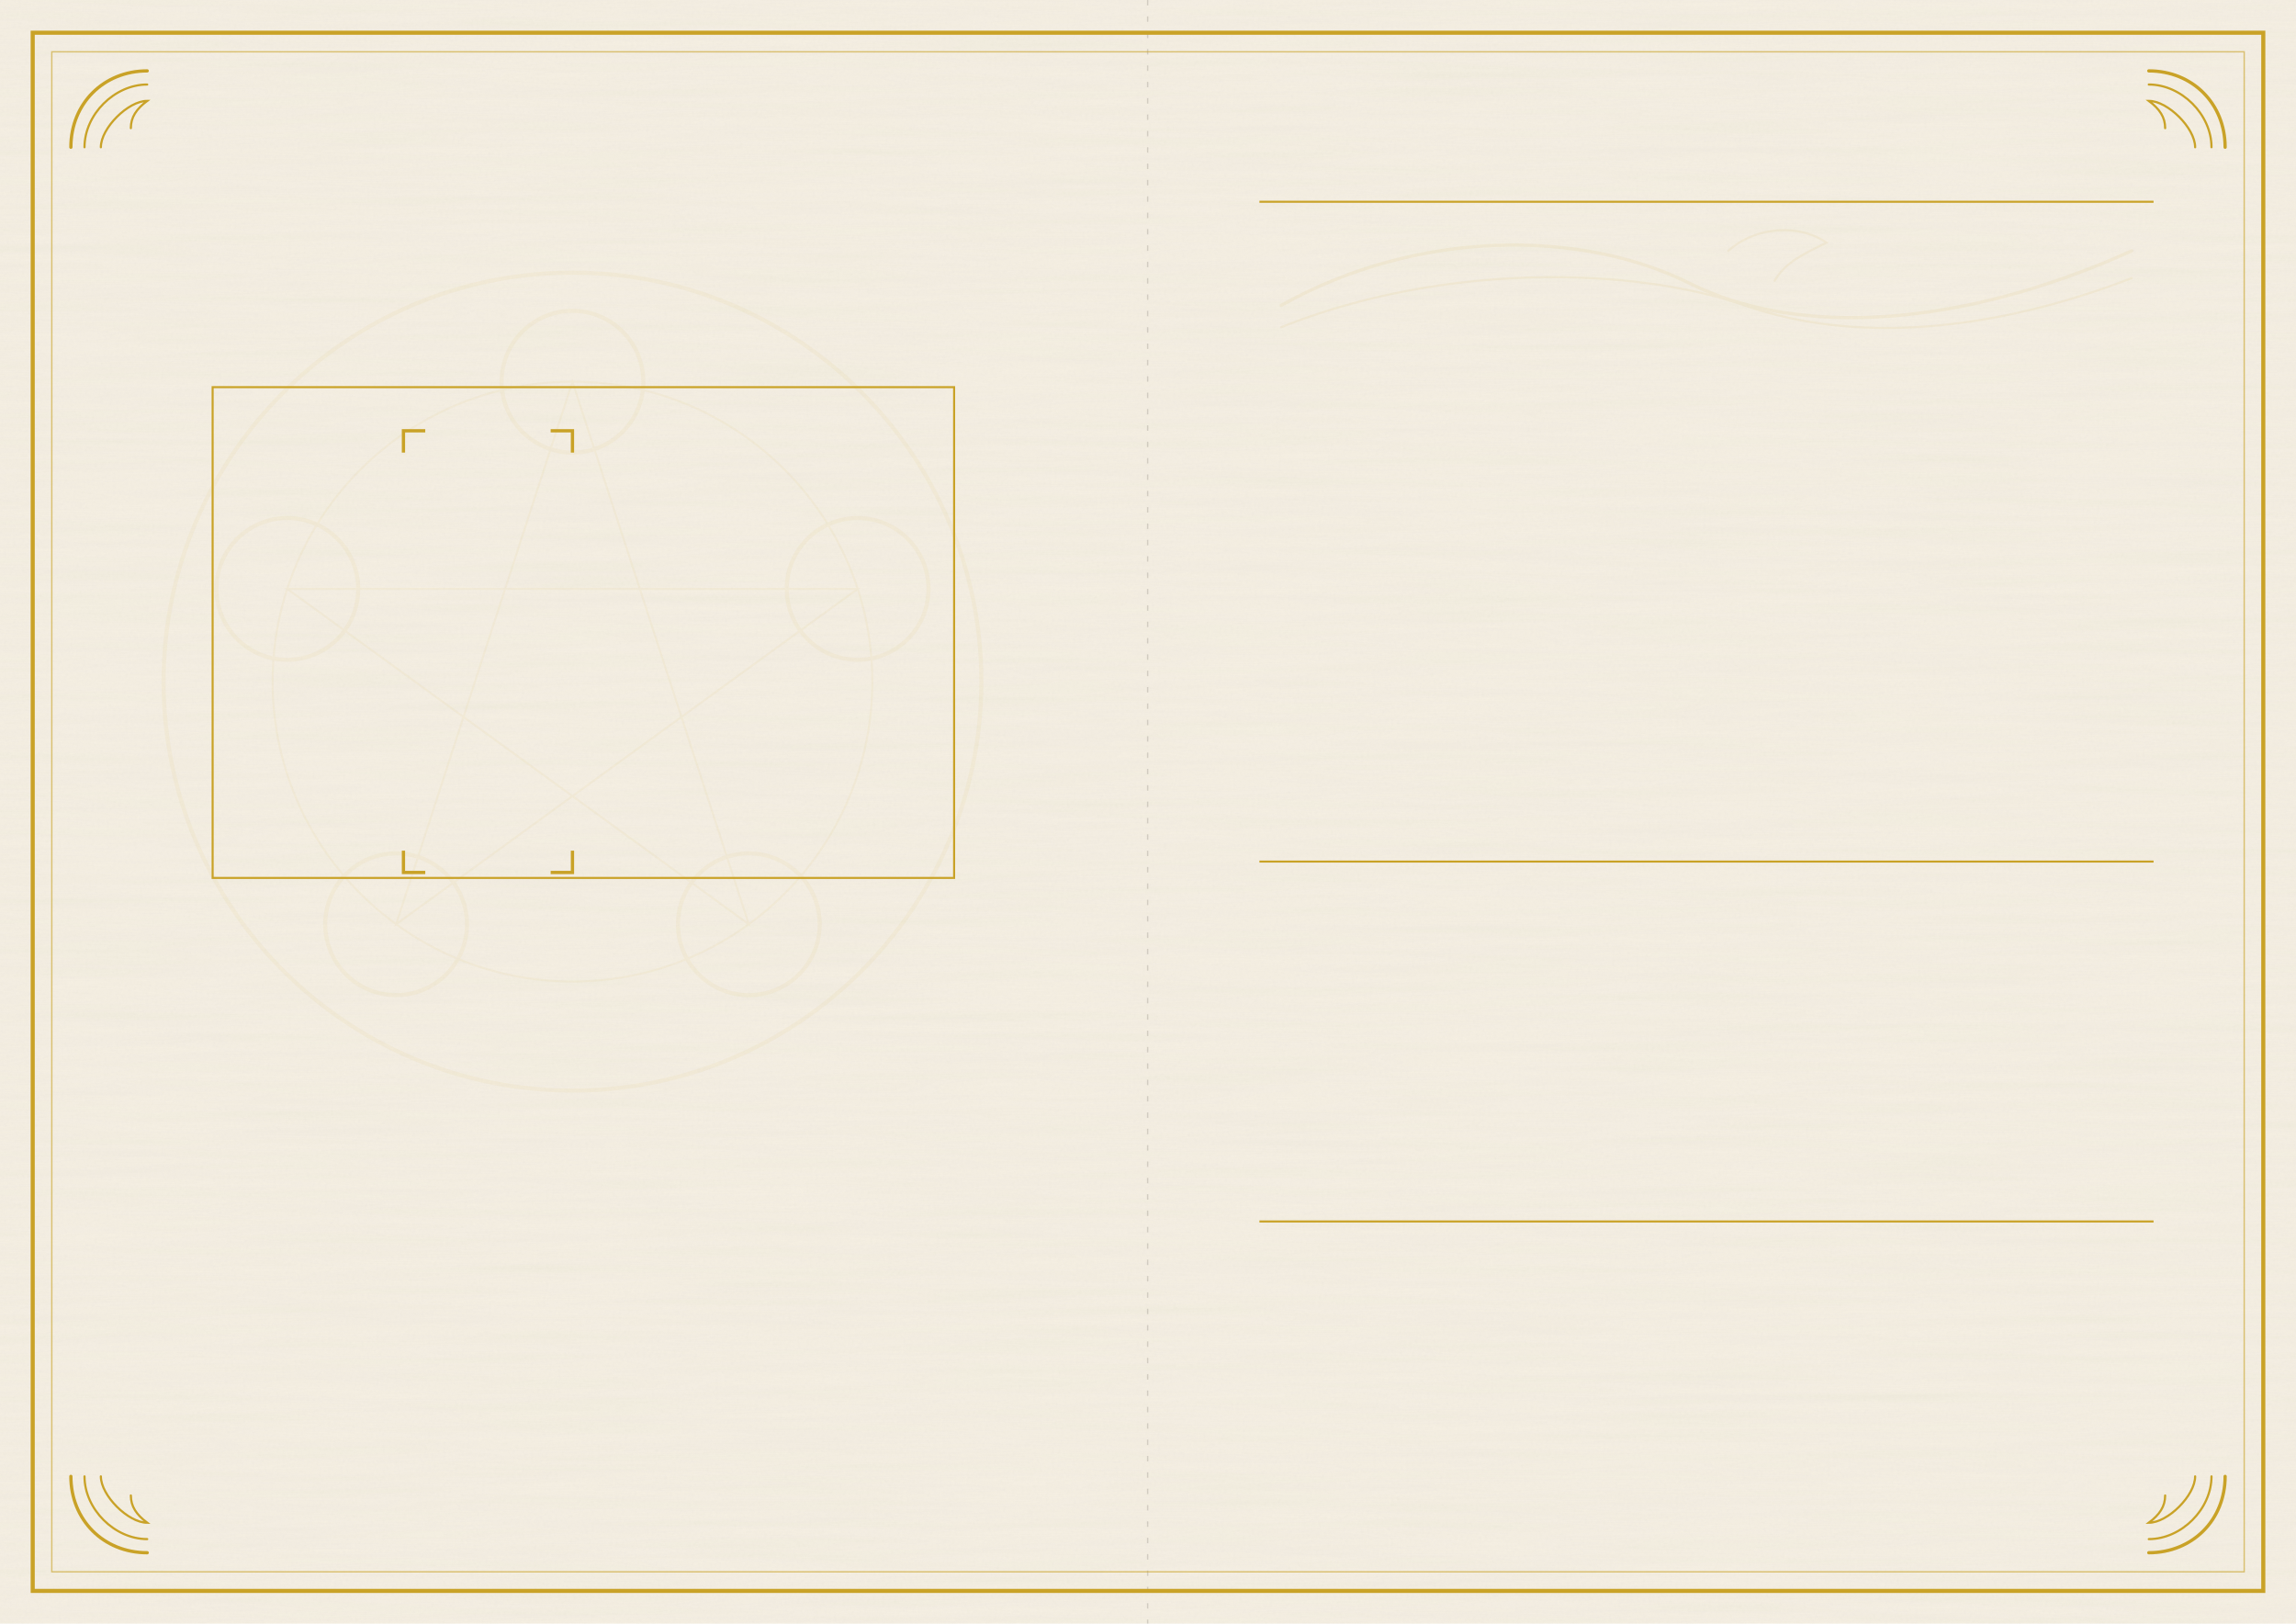
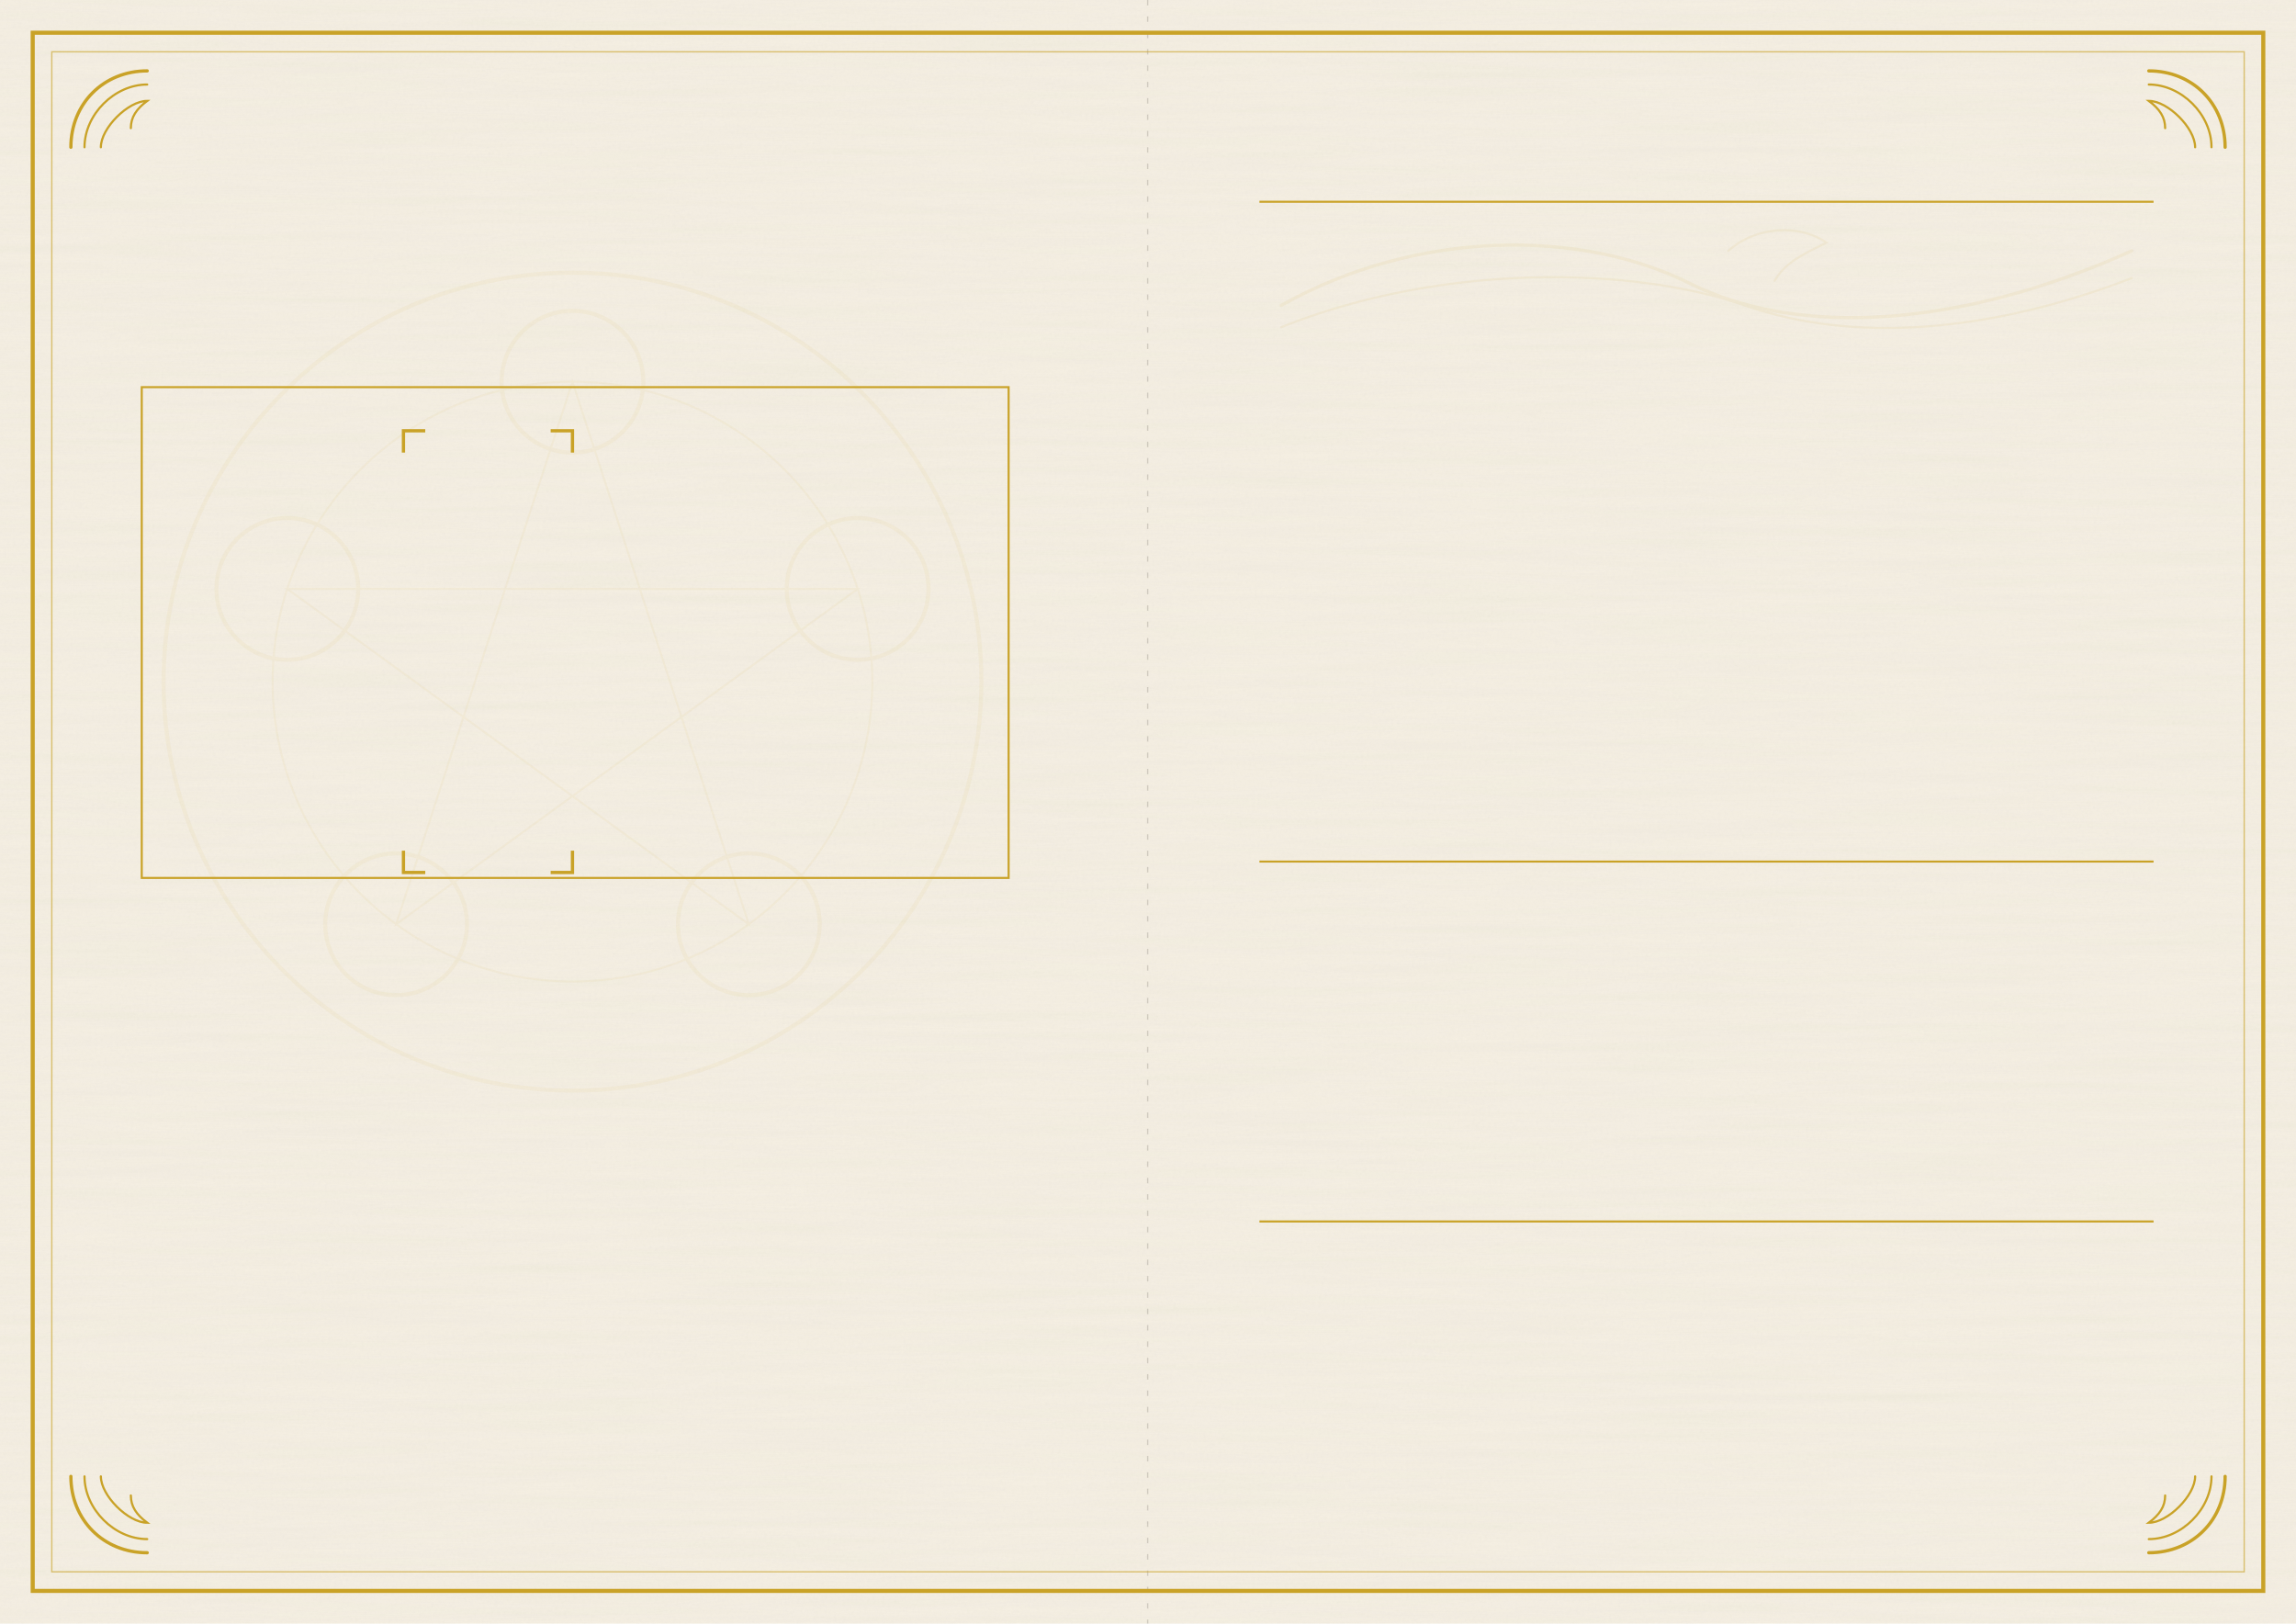
<svg xmlns="http://www.w3.org/2000/svg" xmlns:xlink="http://www.w3.org/1999/xlink" viewBox="0 0 842.25 595.5">
  <defs>
    <filter id="s31-fiber" x="0" y="0" width="100%" height="100%">
      <feTurbulence type="fractalNoise" baseFrequency="0.012 0.28" numOctaves="2" seed="7" stitchTiles="stitch" />
      <feColorMatrix type="saturate" values="0" />
    </filter>
    <filter id="s31-spots" x="0" y="0" width="100%" height="100%">
      <feTurbulence type="fractalNoise" baseFrequency="0.9" numOctaves="2" seed="11" stitchTiles="stitch" />
      <feColorMatrix type="saturate" values="0" />
    </filter>
    <g id="s31-cloud" fill="none" stroke="#C9A227" stroke-linecap="round">
      <path d="M2,30 C2,14 14,2 30,2" stroke-width="1.2" />
      <path d="M7,30 C7,18 18,7 30,7" stroke-width="0.8" />
      <path d="M13,30 C13,23 23,13 30,13 C26,16 24,19 24,23" stroke-width="0.8" />
    </g>
  </defs>
  <rect width="842.25" height="595.5" fill="#F5EFE2" />
  <rect width="842.25" height="595.5" filter="url(#s31-fiber)" opacity="0.05" style="mix-blend-mode:multiply" />
  <rect width="842.25" height="595.5" filter="url(#s31-spots)" opacity="0.04" style="mix-blend-mode:multiply" />
  <line x1="421" y1="0" x2="421" y2="595.5" stroke="#1A1610" stroke-width="0.5" stroke-dasharray="2 4" opacity="0.15" />
  <g opacity="0.06" fill="none" stroke="#C9A227">
    <circle cx="210" cy="250" r="150" stroke-width="1.5" />
    <circle cx="210" cy="250" r="110" stroke-width="0.75" />
    <circle cx="210" cy="140" r="26" stroke-width="1.5" />
    <circle cx="314.6" cy="216" r="26" stroke-width="1.5" />
    <circle cx="274.7" cy="339" r="26" stroke-width="1.5" />
    <circle cx="145.3" cy="339" r="26" stroke-width="1.5" />
    <circle cx="105.4" cy="216" r="26" stroke-width="1.5" />
    <path d="M210,140 L274.7,339 L105.4,216 L314.6,216 L145.3,339 Z" stroke-width="0.75" />
  </g>
  <g opacity="0.08" fill="none" stroke="#C9A227" stroke-linecap="round">
    <path d="M470,112 C520,84 580,84 620,104 C660,124 720,120 782,92" stroke-width="1.2" />
    <path d="M470,120 C530,96 600,98 640,112 C680,126 730,122 782,102" stroke-width="0.8" />
    <path d="M634,92 C644,83 660,82 670,89 C662,93 655,96 651,103" stroke-width="0.8" />
  </g>
  <rect x="12" y="12" width="818.25" height="571.5" fill="none" stroke="#C9A227" stroke-width="1.5" />
  <rect x="19" y="19" width="804.25" height="557.5" fill="none" stroke="#C9A227" stroke-width="0.5" opacity="0.6" />
  <use xlink:href="#s31-cloud" href="#s31-cloud" transform="translate(24,24)" />
  <use xlink:href="#s31-cloud" href="#s31-cloud" transform="translate(818.25,24) scale(-1,1)" />
  <use xlink:href="#s31-cloud" href="#s31-cloud" transform="translate(24,571.5) scale(1,-1)" />
  <use xlink:href="#s31-cloud" href="#s31-cloud" transform="translate(818.25,571.5) scale(-1,-1)" />
  <g stroke="#C9A227" stroke-width="0.75">
    <line x1="462" y1="74" x2="790" y2="74" />
    <line x1="462" y1="316" x2="790" y2="316" />
    <line x1="462" y1="448" x2="790" y2="448" />
  </g>
-   <rect x="78" y="142" width="272" height="180" fill="none" stroke="#C9A227" stroke-width="0.75" />
+   <rect x="52" y="142" width="318" height="180" fill="none" stroke="#C9A227" stroke-width="0.75" />
  <g fill="none" stroke="#C9A227" stroke-width="1.2">
    <path d="M148,166 L148,158 L156,158" />
    <path d="M202,158 L210,158 L210,166" />
    <path d="M148,312 L148,320 L156,320" />
    <path d="M202,320 L210,320 L210,312" />
  </g>
</svg>
